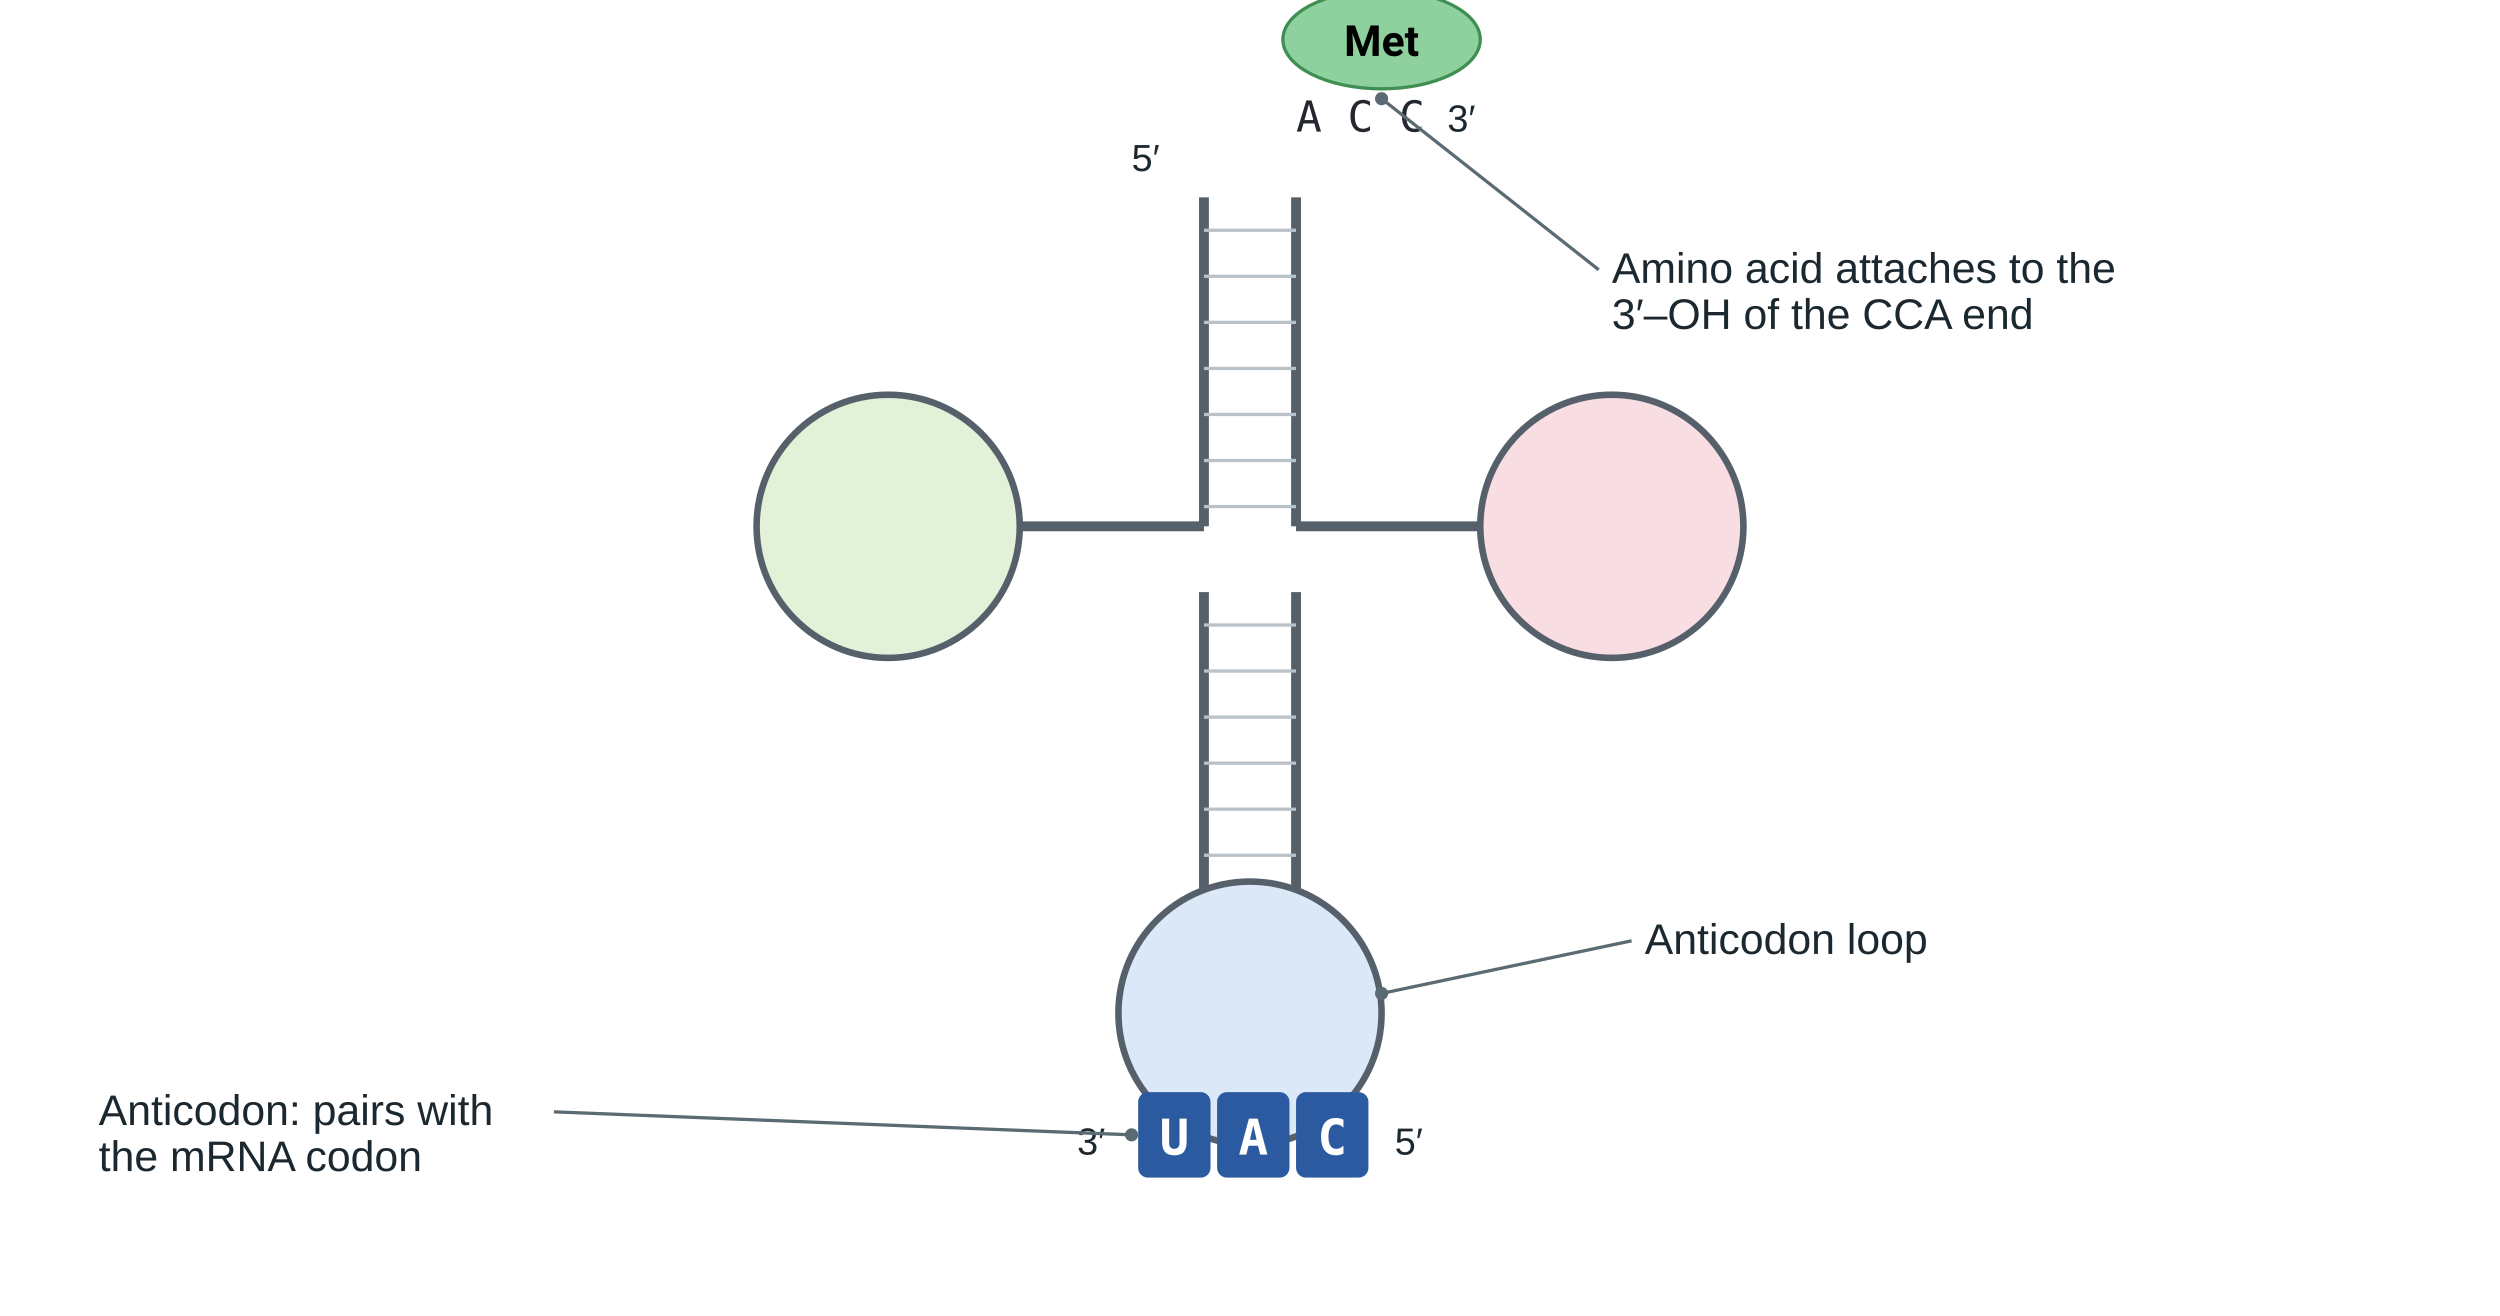
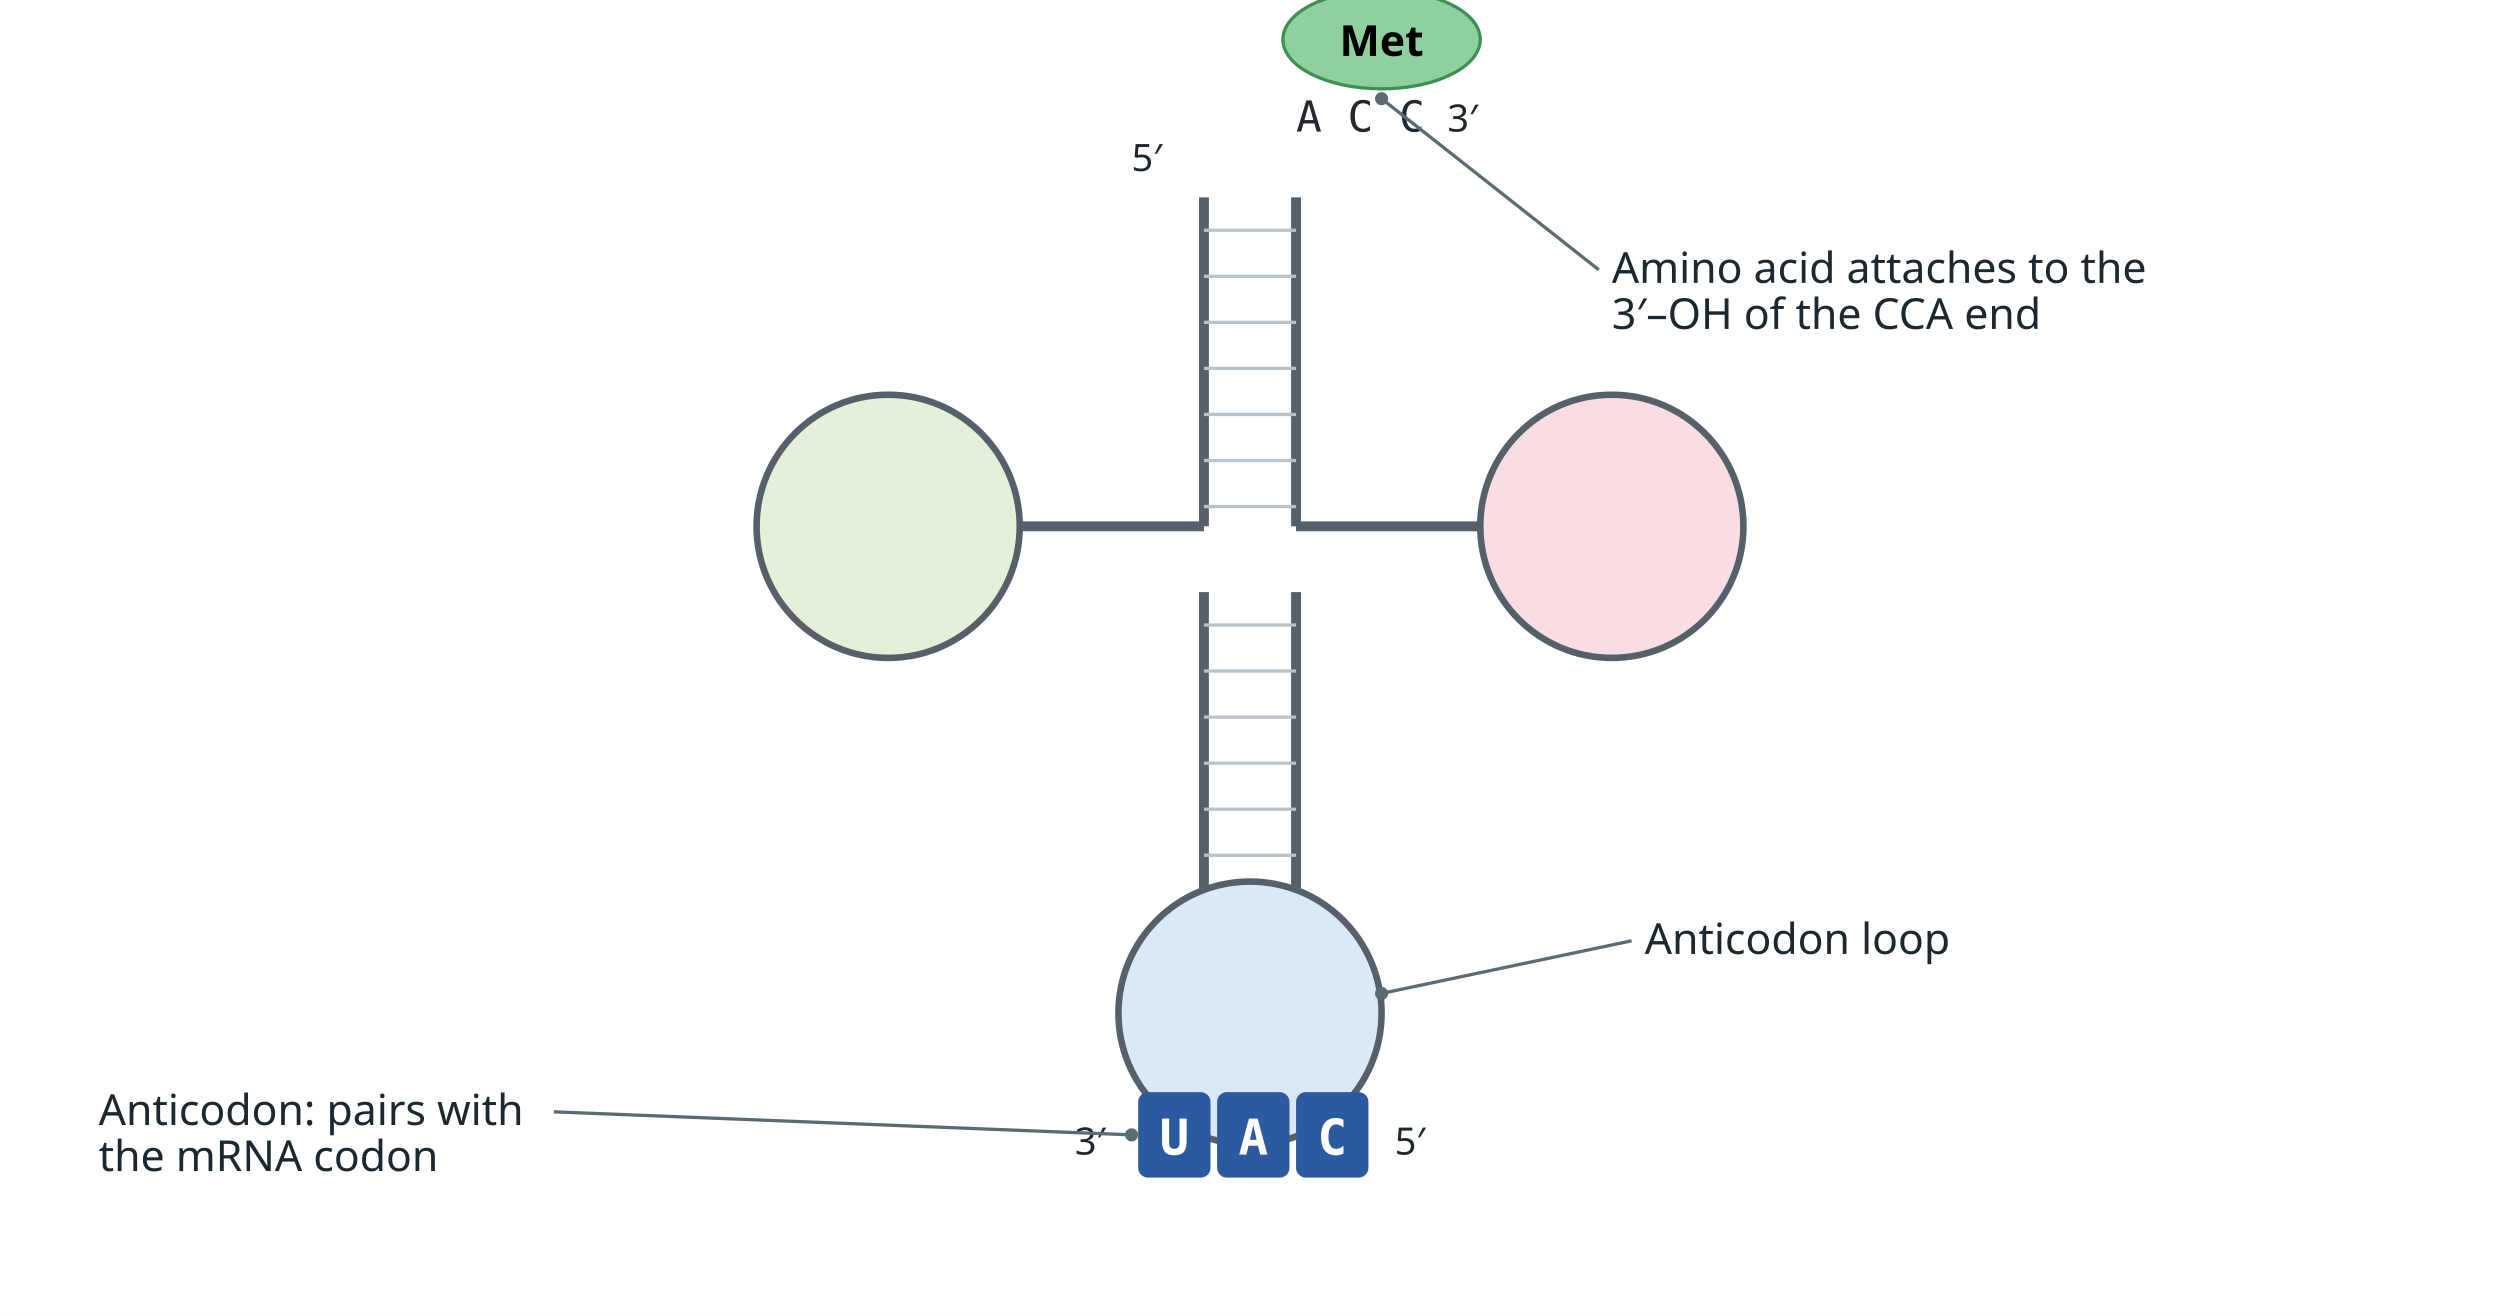
- <svg xmlns="http://www.w3.org/2000/svg" viewBox="0 0 760 400" role="img" aria-label="tRNA cloverleaf with anticodon UAC carrying Met" style="fill:rgb(0, 0, 0);stroke-width:1px;stroke-linecap:butt;stroke-linejoin:miter;opacity:1;fill-opacity:1;stroke-opacity:1;font-family:&quot;Source Sans 3&quot;, &quot;Segoe UI&quot;, system-ui, -apple-system, Roboto, Arial, sans-serif;font-size:17px;font-weight:400;text-anchor:start;dominant-baseline:auto;display:block;visibility:visible;">
-   <rect width="760" height="400" fill="#fff" style="fill:rgb(255, 255, 255);stroke:none;stroke-width:1px;stroke-linecap:butt;stroke-linejoin:miter;opacity:1;fill-opacity:1;stroke-opacity:1;font-family:&quot;Source Sans 3&quot;, &quot;Segoe UI&quot;, system-ui, -apple-system, Roboto, Arial, sans-serif;font-size:17px;font-weight:400;text-anchor:start;dominant-baseline:auto;display:inline;visibility:visible;" />
-   <g transform="translate(120,-10)" style="fill:rgb(0, 0, 0);stroke:none;stroke-width:1px;stroke-linecap:butt;stroke-linejoin:miter;opacity:1;fill-opacity:1;stroke-opacity:1;font-family:&quot;Source Sans 3&quot;, &quot;Segoe UI&quot;, system-ui, -apple-system, Roboto, Arial, sans-serif;font-size:17px;font-weight:400;text-anchor:start;dominant-baseline:auto;display:inline;visibility:visible;">
-     <g data-term="trna" style="fill:rgb(0, 0, 0);stroke:none;stroke-width:1px;stroke-linecap:butt;stroke-linejoin:miter;opacity:1;fill-opacity:1;stroke-opacity:1;font-family:&quot;Source Sans 3&quot;, &quot;Segoe UI&quot;, system-ui, -apple-system, Roboto, Arial, sans-serif;font-size:17px;font-weight:400;text-anchor:start;dominant-baseline:auto;display:inline;visibility:visible;">
-       <path d="M246 70 V170 M274 70 V170" stroke="#55606a" stroke-width="3" style="fill:rgb(0, 0, 0);stroke:rgb(85, 96, 106);stroke-width:3px;stroke-linecap:butt;stroke-linejoin:miter;opacity:1;fill-opacity:1;stroke-opacity:1;font-family:&quot;Source Sans 3&quot;, &quot;Segoe UI&quot;, system-ui, -apple-system, Roboto, Arial, sans-serif;font-size:17px;font-weight:400;text-anchor:start;dominant-baseline:auto;display:inline;visibility:visible;" />
-       <line x1="246" y1="80" x2="274" y2="80" stroke="#b9c2c8" style="fill:rgb(0, 0, 0);stroke:rgb(185, 194, 200);stroke-width:1px;stroke-linecap:butt;stroke-linejoin:miter;opacity:1;fill-opacity:1;stroke-opacity:1;font-family:&quot;Source Sans 3&quot;, &quot;Segoe UI&quot;, system-ui, -apple-system, Roboto, Arial, sans-serif;font-size:17px;font-weight:400;text-anchor:start;dominant-baseline:auto;display:inline;visibility:visible;" />
-       <line x1="246" y1="94" x2="274" y2="94" stroke="#b9c2c8" style="fill:rgb(0, 0, 0);stroke:rgb(185, 194, 200);stroke-width:1px;stroke-linecap:butt;stroke-linejoin:miter;opacity:1;fill-opacity:1;stroke-opacity:1;font-family:&quot;Source Sans 3&quot;, &quot;Segoe UI&quot;, system-ui, -apple-system, Roboto, Arial, sans-serif;font-size:17px;font-weight:400;text-anchor:start;dominant-baseline:auto;display:inline;visibility:visible;" />
-       <line x1="246" y1="108" x2="274" y2="108" stroke="#b9c2c8" style="fill:rgb(0, 0, 0);stroke:rgb(185, 194, 200);stroke-width:1px;stroke-linecap:butt;stroke-linejoin:miter;opacity:1;fill-opacity:1;stroke-opacity:1;font-family:&quot;Source Sans 3&quot;, &quot;Segoe UI&quot;, system-ui, -apple-system, Roboto, Arial, sans-serif;font-size:17px;font-weight:400;text-anchor:start;dominant-baseline:auto;display:inline;visibility:visible;" />
-       <line x1="246" y1="122" x2="274" y2="122" stroke="#b9c2c8" style="fill:rgb(0, 0, 0);stroke:rgb(185, 194, 200);stroke-width:1px;stroke-linecap:butt;stroke-linejoin:miter;opacity:1;fill-opacity:1;stroke-opacity:1;font-family:&quot;Source Sans 3&quot;, &quot;Segoe UI&quot;, system-ui, -apple-system, Roboto, Arial, sans-serif;font-size:17px;font-weight:400;text-anchor:start;dominant-baseline:auto;display:inline;visibility:visible;" />
-       <line x1="246" y1="136" x2="274" y2="136" stroke="#b9c2c8" style="fill:rgb(0, 0, 0);stroke:rgb(185, 194, 200);stroke-width:1px;stroke-linecap:butt;stroke-linejoin:miter;opacity:1;fill-opacity:1;stroke-opacity:1;font-family:&quot;Source Sans 3&quot;, &quot;Segoe UI&quot;, system-ui, -apple-system, Roboto, Arial, sans-serif;font-size:17px;font-weight:400;text-anchor:start;dominant-baseline:auto;display:inline;visibility:visible;" />
-       <line x1="246" y1="150" x2="274" y2="150" stroke="#b9c2c8" style="fill:rgb(0, 0, 0);stroke:rgb(185, 194, 200);stroke-width:1px;stroke-linecap:butt;stroke-linejoin:miter;opacity:1;fill-opacity:1;stroke-opacity:1;font-family:&quot;Source Sans 3&quot;, &quot;Segoe UI&quot;, system-ui, -apple-system, Roboto, Arial, sans-serif;font-size:17px;font-weight:400;text-anchor:start;dominant-baseline:auto;display:inline;visibility:visible;" />
-       <line x1="246" y1="164" x2="274" y2="164" stroke="#b9c2c8" style="fill:rgb(0, 0, 0);stroke:rgb(185, 194, 200);stroke-width:1px;stroke-linecap:butt;stroke-linejoin:miter;opacity:1;fill-opacity:1;stroke-opacity:1;font-family:&quot;Source Sans 3&quot;, &quot;Segoe UI&quot;, system-ui, -apple-system, Roboto, Arial, sans-serif;font-size:17px;font-weight:400;text-anchor:start;dominant-baseline:auto;display:inline;visibility:visible;" />
-       <path d="M246 170 H190" stroke="#55606a" stroke-width="3" style="fill:rgb(0, 0, 0);stroke:rgb(85, 96, 106);stroke-width:3px;stroke-linecap:butt;stroke-linejoin:miter;opacity:1;fill-opacity:1;stroke-opacity:1;font-family:&quot;Source Sans 3&quot;, &quot;Segoe UI&quot;, system-ui, -apple-system, Roboto, Arial, sans-serif;font-size:17px;font-weight:400;text-anchor:start;dominant-baseline:auto;display:inline;visibility:visible;" />
-       <circle cx="150" cy="170" r="40" fill="#e3f1d8" stroke="#55606a" stroke-width="2" style="fill:rgb(227, 241, 216);stroke:rgb(85, 96, 106);stroke-width:2px;stroke-linecap:butt;stroke-linejoin:miter;opacity:1;fill-opacity:1;stroke-opacity:1;font-family:&quot;Source Sans 3&quot;, &quot;Segoe UI&quot;, system-ui, -apple-system, Roboto, Arial, sans-serif;font-size:17px;font-weight:400;text-anchor:start;dominant-baseline:auto;display:inline;visibility:visible;" />
-       <path d="M274 170 H330" stroke="#55606a" stroke-width="3" style="fill:rgb(0, 0, 0);stroke:rgb(85, 96, 106);stroke-width:3px;stroke-linecap:butt;stroke-linejoin:miter;opacity:1;fill-opacity:1;stroke-opacity:1;font-family:&quot;Source Sans 3&quot;, &quot;Segoe UI&quot;, system-ui, -apple-system, Roboto, Arial, sans-serif;font-size:17px;font-weight:400;text-anchor:start;dominant-baseline:auto;display:inline;visibility:visible;" />
-       <circle cx="370" cy="170" r="40" fill="#f8dde3" stroke="#55606a" stroke-width="2" style="fill:rgb(248, 221, 227);stroke:rgb(85, 96, 106);stroke-width:2px;stroke-linecap:butt;stroke-linejoin:miter;opacity:1;fill-opacity:1;stroke-opacity:1;font-family:&quot;Source Sans 3&quot;, &quot;Segoe UI&quot;, system-ui, -apple-system, Roboto, Arial, sans-serif;font-size:17px;font-weight:400;text-anchor:start;dominant-baseline:auto;display:inline;visibility:visible;" />
-       <path d="M246 190 V280 M274 190 V280" stroke="#55606a" stroke-width="3" style="fill:rgb(0, 0, 0);stroke:rgb(85, 96, 106);stroke-width:3px;stroke-linecap:butt;stroke-linejoin:miter;opacity:1;fill-opacity:1;stroke-opacity:1;font-family:&quot;Source Sans 3&quot;, &quot;Segoe UI&quot;, system-ui, -apple-system, Roboto, Arial, sans-serif;font-size:17px;font-weight:400;text-anchor:start;dominant-baseline:auto;display:inline;visibility:visible;" />
-       <line x1="246" y1="200" x2="274" y2="200" stroke="#b9c2c8" style="fill:rgb(0, 0, 0);stroke:rgb(185, 194, 200);stroke-width:1px;stroke-linecap:butt;stroke-linejoin:miter;opacity:1;fill-opacity:1;stroke-opacity:1;font-family:&quot;Source Sans 3&quot;, &quot;Segoe UI&quot;, system-ui, -apple-system, Roboto, Arial, sans-serif;font-size:17px;font-weight:400;text-anchor:start;dominant-baseline:auto;display:inline;visibility:visible;" />
-       <line x1="246" y1="214" x2="274" y2="214" stroke="#b9c2c8" style="fill:rgb(0, 0, 0);stroke:rgb(185, 194, 200);stroke-width:1px;stroke-linecap:butt;stroke-linejoin:miter;opacity:1;fill-opacity:1;stroke-opacity:1;font-family:&quot;Source Sans 3&quot;, &quot;Segoe UI&quot;, system-ui, -apple-system, Roboto, Arial, sans-serif;font-size:17px;font-weight:400;text-anchor:start;dominant-baseline:auto;display:inline;visibility:visible;" />
-       <line x1="246" y1="228" x2="274" y2="228" stroke="#b9c2c8" style="fill:rgb(0, 0, 0);stroke:rgb(185, 194, 200);stroke-width:1px;stroke-linecap:butt;stroke-linejoin:miter;opacity:1;fill-opacity:1;stroke-opacity:1;font-family:&quot;Source Sans 3&quot;, &quot;Segoe UI&quot;, system-ui, -apple-system, Roboto, Arial, sans-serif;font-size:17px;font-weight:400;text-anchor:start;dominant-baseline:auto;display:inline;visibility:visible;" />
-       <line x1="246" y1="242" x2="274" y2="242" stroke="#b9c2c8" style="fill:rgb(0, 0, 0);stroke:rgb(185, 194, 200);stroke-width:1px;stroke-linecap:butt;stroke-linejoin:miter;opacity:1;fill-opacity:1;stroke-opacity:1;font-family:&quot;Source Sans 3&quot;, &quot;Segoe UI&quot;, system-ui, -apple-system, Roboto, Arial, sans-serif;font-size:17px;font-weight:400;text-anchor:start;dominant-baseline:auto;display:inline;visibility:visible;" />
-       <line x1="246" y1="256" x2="274" y2="256" stroke="#b9c2c8" style="fill:rgb(0, 0, 0);stroke:rgb(185, 194, 200);stroke-width:1px;stroke-linecap:butt;stroke-linejoin:miter;opacity:1;fill-opacity:1;stroke-opacity:1;font-family:&quot;Source Sans 3&quot;, &quot;Segoe UI&quot;, system-ui, -apple-system, Roboto, Arial, sans-serif;font-size:17px;font-weight:400;text-anchor:start;dominant-baseline:auto;display:inline;visibility:visible;" />
-       <line x1="246" y1="270" x2="274" y2="270" stroke="#b9c2c8" style="fill:rgb(0, 0, 0);stroke:rgb(185, 194, 200);stroke-width:1px;stroke-linecap:butt;stroke-linejoin:miter;opacity:1;fill-opacity:1;stroke-opacity:1;font-family:&quot;Source Sans 3&quot;, &quot;Segoe UI&quot;, system-ui, -apple-system, Roboto, Arial, sans-serif;font-size:17px;font-weight:400;text-anchor:start;dominant-baseline:auto;display:inline;visibility:visible;" />
-       <circle cx="260" cy="318" r="40" fill="#dbe8f7" stroke="#55606a" stroke-width="2" style="fill:rgb(219, 232, 247);stroke:rgb(85, 96, 106);stroke-width:2px;stroke-linecap:butt;stroke-linejoin:miter;opacity:1;fill-opacity:1;stroke-opacity:1;font-family:&quot;Source Sans 3&quot;, &quot;Segoe UI&quot;, system-ui, -apple-system, Roboto, Arial, sans-serif;font-size:17px;font-weight:400;text-anchor:start;dominant-baseline:auto;display:inline;visibility:visible;" />
+ <svg xmlns="http://www.w3.org/2000/svg" viewBox="0 0 760 400" role="img" aria-label="tRNA cloverleaf with anticodon UAC carrying Met" style="fill:rgb(0, 0, 0);stroke:none;stroke-width:1px;stroke-dasharray:none;stroke-linecap:butt;stroke-linejoin:miter;fill-opacity:1;stroke-opacity:1;font-family:'Source Sans 3',system-ui,sans-serif;font-size:17px;font-weight:400;font-style:normal;text-anchor:start;letter-spacing:normal;visibility:visible;paint-order:normal;">
+   <rect width="760" height="400" fill="#fff" style="fill:rgb(255, 255, 255);" />
+   <g transform="translate(120,-10)" style="">
+     <g data-term="trna" style="">
+       <path d="M246 70 V170 M274 70 V170" stroke="#55606a" stroke-width="3" style="stroke:rgb(85, 96, 106);stroke-width:3px;" />
+       <line x1="246" y1="80" x2="274" y2="80" stroke="#b9c2c8" style="stroke:rgb(185, 194, 200);" />
+       <line x1="246" y1="94" x2="274" y2="94" stroke="#b9c2c8" style="stroke:rgb(185, 194, 200);" />
+       <line x1="246" y1="108" x2="274" y2="108" stroke="#b9c2c8" style="stroke:rgb(185, 194, 200);" />
+       <line x1="246" y1="122" x2="274" y2="122" stroke="#b9c2c8" style="stroke:rgb(185, 194, 200);" />
+       <line x1="246" y1="136" x2="274" y2="136" stroke="#b9c2c8" style="stroke:rgb(185, 194, 200);" />
+       <line x1="246" y1="150" x2="274" y2="150" stroke="#b9c2c8" style="stroke:rgb(185, 194, 200);" />
+       <line x1="246" y1="164" x2="274" y2="164" stroke="#b9c2c8" style="stroke:rgb(185, 194, 200);" />
+       <path d="M246 170 H190" stroke="#55606a" stroke-width="3" style="stroke:rgb(85, 96, 106);stroke-width:3px;" />
+       <circle cx="150" cy="170" r="40" fill="#e3f1d8" stroke="#55606a" stroke-width="2" style="fill:rgb(227, 241, 216);stroke:rgb(85, 96, 106);stroke-width:2px;" />
+       <path d="M274 170 H330" stroke="#55606a" stroke-width="3" style="stroke:rgb(85, 96, 106);stroke-width:3px;" />
+       <circle cx="370" cy="170" r="40" fill="#f8dde3" stroke="#55606a" stroke-width="2" style="fill:rgb(248, 221, 227);stroke:rgb(85, 96, 106);stroke-width:2px;" />
+       <path d="M246 190 V280 M274 190 V280" stroke="#55606a" stroke-width="3" style="stroke:rgb(85, 96, 106);stroke-width:3px;" />
+       <line x1="246" y1="200" x2="274" y2="200" stroke="#b9c2c8" style="stroke:rgb(185, 194, 200);" />
+       <line x1="246" y1="214" x2="274" y2="214" stroke="#b9c2c8" style="stroke:rgb(185, 194, 200);" />
+       <line x1="246" y1="228" x2="274" y2="228" stroke="#b9c2c8" style="stroke:rgb(185, 194, 200);" />
+       <line x1="246" y1="242" x2="274" y2="242" stroke="#b9c2c8" style="stroke:rgb(185, 194, 200);" />
+       <line x1="246" y1="256" x2="274" y2="256" stroke="#b9c2c8" style="stroke:rgb(185, 194, 200);" />
+       <line x1="246" y1="270" x2="274" y2="270" stroke="#b9c2c8" style="stroke:rgb(185, 194, 200);" />
+       <circle cx="260" cy="318" r="40" fill="#dbe8f7" stroke="#55606a" stroke-width="2" style="fill:rgb(219, 232, 247);stroke:rgb(85, 96, 106);stroke-width:2px;" />
    </g>
-     <g data-term="anticodon" style="fill:rgb(0, 0, 0);stroke:none;stroke-width:1px;stroke-linecap:butt;stroke-linejoin:miter;opacity:1;fill-opacity:1;stroke-opacity:1;font-family:&quot;Source Sans 3&quot;, &quot;Segoe UI&quot;, system-ui, -apple-system, Roboto, Arial, sans-serif;font-size:17px;font-weight:400;text-anchor:start;dominant-baseline:auto;display:inline;visibility:visible;">
-       <rect x="226" y="342" width="22" height="26" rx="3" fill="#2c5aa0" style="fill:rgb(44, 90, 160);stroke:none;stroke-width:1px;stroke-linecap:butt;stroke-linejoin:miter;opacity:1;fill-opacity:1;stroke-opacity:1;font-family:&quot;Source Sans 3&quot;, &quot;Segoe UI&quot;, system-ui, -apple-system, Roboto, Arial, sans-serif;font-size:17px;font-weight:400;text-anchor:start;dominant-baseline:auto;display:inline;visibility:visible;" />
-       <text x="237" y="361" text-anchor="middle" font-family="IBM Plex Mono,Menlo,monospace" font-size="15" font-weight="700" fill="#fff" style="fill:rgb(255, 255, 255);stroke:none;stroke-width:1px;stroke-linecap:butt;stroke-linejoin:miter;opacity:1;fill-opacity:1;stroke-opacity:1;font-family:&quot;IBM Plex Mono&quot;, Menlo, monospace;font-size:15px;font-weight:700;text-anchor:middle;dominant-baseline:auto;display:block;visibility:visible;" data-l="1">U</text>
-       <rect x="250" y="342" width="22" height="26" rx="3" fill="#2c5aa0" style="fill:rgb(44, 90, 160);stroke:none;stroke-width:1px;stroke-linecap:butt;stroke-linejoin:miter;opacity:1;fill-opacity:1;stroke-opacity:1;font-family:&quot;Source Sans 3&quot;, &quot;Segoe UI&quot;, system-ui, -apple-system, Roboto, Arial, sans-serif;font-size:17px;font-weight:400;text-anchor:start;dominant-baseline:auto;display:inline;visibility:visible;" />
-       <text x="261" y="361" text-anchor="middle" font-family="IBM Plex Mono,Menlo,monospace" font-size="15" font-weight="700" fill="#fff" style="fill:rgb(255, 255, 255);stroke:none;stroke-width:1px;stroke-linecap:butt;stroke-linejoin:miter;opacity:1;fill-opacity:1;stroke-opacity:1;font-family:&quot;IBM Plex Mono&quot;, Menlo, monospace;font-size:15px;font-weight:700;text-anchor:middle;dominant-baseline:auto;display:block;visibility:visible;" data-l="1">A</text>
-       <rect x="274" y="342" width="22" height="26" rx="3" fill="#2c5aa0" style="fill:rgb(44, 90, 160);stroke:none;stroke-width:1px;stroke-linecap:butt;stroke-linejoin:miter;opacity:1;fill-opacity:1;stroke-opacity:1;font-family:&quot;Source Sans 3&quot;, &quot;Segoe UI&quot;, system-ui, -apple-system, Roboto, Arial, sans-serif;font-size:17px;font-weight:400;text-anchor:start;dominant-baseline:auto;display:inline;visibility:visible;" />
-       <text x="285" y="361" text-anchor="middle" font-family="IBM Plex Mono,Menlo,monospace" font-size="15" font-weight="700" fill="#fff" style="fill:rgb(255, 255, 255);stroke:none;stroke-width:1px;stroke-linecap:butt;stroke-linejoin:miter;opacity:1;fill-opacity:1;stroke-opacity:1;font-family:&quot;IBM Plex Mono&quot;, Menlo, monospace;font-size:15px;font-weight:700;text-anchor:middle;dominant-baseline:auto;display:block;visibility:visible;" data-l="1">C</text>
-       <text x="216" y="361" text-anchor="end" style="fill:rgb(28, 40, 48);stroke:none;stroke-width:1px;stroke-linecap:butt;stroke-linejoin:miter;opacity:1;fill-opacity:1;stroke-opacity:1;font-family:&quot;Source Sans 3&quot;, Arial, sans-serif;font-size:11.5px;font-weight:400;text-anchor:end;dominant-baseline:auto;display:block;visibility:visible;" data-l="1">3′</text>
-       <text x="304" y="361" style="fill:rgb(28, 40, 48);stroke:none;stroke-width:1px;stroke-linecap:butt;stroke-linejoin:miter;opacity:1;fill-opacity:1;stroke-opacity:1;font-family:&quot;Source Sans 3&quot;, Arial, sans-serif;font-size:11.5px;font-weight:400;text-anchor:start;dominant-baseline:auto;display:block;visibility:visible;" data-l="1">5′</text>
+     <g data-term="anticodon" style="">
+       <rect x="226" y="342" width="22" height="26" rx="3" fill="#2c5aa0" style="fill:rgb(44, 90, 160);" />
+       <text x="237" y="361" text-anchor="middle" font-family="IBM Plex Mono,Menlo,monospace" font-size="15" font-weight="700" fill="#fff" style="fill:rgb(255, 255, 255);font-family:'IBM Plex Mono',monospace;font-size:15px;font-weight:700;text-anchor:middle;display:block;" data-l="1">U</text>
+       <rect x="250" y="342" width="22" height="26" rx="3" fill="#2c5aa0" style="fill:rgb(44, 90, 160);" />
+       <text x="261" y="361" text-anchor="middle" font-family="IBM Plex Mono,Menlo,monospace" font-size="15" font-weight="700" fill="#fff" style="fill:rgb(255, 255, 255);font-family:'IBM Plex Mono',monospace;font-size:15px;font-weight:700;text-anchor:middle;display:block;" data-l="1">A</text>
+       <rect x="274" y="342" width="22" height="26" rx="3" fill="#2c5aa0" style="fill:rgb(44, 90, 160);" />
+       <text x="285" y="361" text-anchor="middle" font-family="IBM Plex Mono,Menlo,monospace" font-size="15" font-weight="700" fill="#fff" style="fill:rgb(255, 255, 255);font-family:'IBM Plex Mono',monospace;font-size:15px;font-weight:700;text-anchor:middle;display:block;" data-l="1">C</text>
+       <text x="216" y="361" text-anchor="end" style="fill:rgb(28, 40, 48);font-family:'Source Sans 3',system-ui,sans-serif;font-size:11.5px;text-anchor:end;display:block;" data-l="1">3′</text>
+       <text x="304" y="361" style="fill:rgb(28, 40, 48);font-family:'Source Sans 3',system-ui,sans-serif;font-size:11.5px;display:block;" data-l="1">5′</text>
    </g>
-     <g data-term="charged" style="fill:rgb(0, 0, 0);stroke:none;stroke-width:1px;stroke-linecap:butt;stroke-linejoin:miter;opacity:1;fill-opacity:1;stroke-opacity:1;font-family:&quot;Source Sans 3&quot;, &quot;Segoe UI&quot;, system-ui, -apple-system, Roboto, Arial, sans-serif;font-size:17px;font-weight:400;text-anchor:start;dominant-baseline:auto;display:inline;visibility:visible;">
-       <text x="274" y="50" font-family="IBM Plex Mono,Menlo,monospace" font-size="13" fill="#23282e" style="fill:rgb(35, 40, 46);stroke:none;stroke-width:1px;stroke-linecap:butt;stroke-linejoin:miter;opacity:1;fill-opacity:1;stroke-opacity:1;font-family:&quot;IBM Plex Mono&quot;, Menlo, monospace;font-size:13px;font-weight:400;text-anchor:start;dominant-baseline:auto;display:block;visibility:visible;" data-l="1">A C C</text>
-       <text x="320" y="50" style="fill:rgb(28, 40, 48);stroke:none;stroke-width:1px;stroke-linecap:butt;stroke-linejoin:miter;opacity:1;fill-opacity:1;stroke-opacity:1;font-family:&quot;Source Sans 3&quot;, Arial, sans-serif;font-size:11.5px;font-weight:400;text-anchor:start;dominant-baseline:auto;display:block;visibility:visible;" data-l="1">3′</text>
-       <text x="224" y="62" style="fill:rgb(28, 40, 48);stroke:none;stroke-width:1px;stroke-linecap:butt;stroke-linejoin:miter;opacity:1;fill-opacity:1;stroke-opacity:1;font-family:&quot;Source Sans 3&quot;, Arial, sans-serif;font-size:11.5px;font-weight:400;text-anchor:start;dominant-baseline:auto;display:block;visibility:visible;" data-l="1">5′</text>
-       <ellipse cx="300" cy="22" rx="30" ry="15" fill="#8fd19e" stroke="#3f8f52" style="fill:rgb(143, 209, 158);stroke:rgb(63, 143, 82);stroke-width:1px;stroke-linecap:butt;stroke-linejoin:miter;opacity:1;fill-opacity:1;stroke-opacity:1;font-family:&quot;Source Sans 3&quot;, &quot;Segoe UI&quot;, system-ui, -apple-system, Roboto, Arial, sans-serif;font-size:17px;font-weight:400;text-anchor:start;dominant-baseline:auto;display:inline;visibility:visible;" />
-       <text x="300" y="27" text-anchor="middle" font-family="Source Sans 3,Arial" font-size="13" font-weight="700" style="fill:rgb(0, 0, 0);stroke:none;stroke-width:1px;stroke-linecap:butt;stroke-linejoin:miter;opacity:1;fill-opacity:1;stroke-opacity:1;font-family:&quot;Source Sans 3&quot;, &quot;Segoe UI&quot;, system-ui, -apple-system, Roboto, Arial, sans-serif;font-size:13px;font-weight:700;text-anchor:middle;dominant-baseline:auto;display:block;visibility:visible;" data-l="1">Met</text>
+     <g data-term="charged" style="">
+       <text x="274" y="50" font-family="IBM Plex Mono,Menlo,monospace" font-size="13" fill="#23282e" style="fill:rgb(35, 40, 46);font-family:'IBM Plex Mono',monospace;font-size:13px;display:block;" data-l="1">A C C</text>
+       <text x="320" y="50" style="fill:rgb(28, 40, 48);font-family:'Source Sans 3',system-ui,sans-serif;font-size:11.5px;display:block;" data-l="1">3′</text>
+       <text x="224" y="62" style="fill:rgb(28, 40, 48);font-family:'Source Sans 3',system-ui,sans-serif;font-size:11.5px;display:block;" data-l="1">5′</text>
+       <ellipse cx="300" cy="22" rx="30" ry="15" fill="#8fd19e" stroke="#3f8f52" style="fill:rgb(143, 209, 158);stroke:rgb(63, 143, 82);" />
+       <text x="300" y="27" text-anchor="middle" font-family="Source Sans 3,Arial" font-size="13" font-weight="700" style="font-size:13px;font-weight:700;text-anchor:middle;display:block;" data-l="1">Met</text>
    </g>
-     <g style="fill:rgb(0, 0, 0);stroke:none;stroke-width:1px;stroke-linecap:butt;stroke-linejoin:miter;opacity:1;fill-opacity:1;stroke-opacity:1;font-family:&quot;Source Sans 3&quot;, &quot;Segoe UI&quot;, system-ui, -apple-system, Roboto, Arial, sans-serif;font-size:17px;font-weight:400;text-anchor:start;dominant-baseline:auto;display:inline;visibility:visible;">
-       <g data-term="charged" style="fill:rgb(0, 0, 0);stroke:none;stroke-width:1px;stroke-linecap:butt;stroke-linejoin:miter;opacity:1;fill-opacity:1;stroke-opacity:1;font-family:&quot;Source Sans 3&quot;, &quot;Segoe UI&quot;, system-ui, -apple-system, Roboto, Arial, sans-serif;font-size:17px;font-weight:400;text-anchor:start;dominant-baseline:auto;display:inline;visibility:visible;">
-         <line x1="366" y1="92" x2="300" y2="40" style="fill:none;stroke:rgb(91, 107, 115);stroke-width:1px;stroke-linecap:butt;stroke-linejoin:miter;opacity:1;fill-opacity:1;stroke-opacity:1;font-family:&quot;Source Sans 3&quot;, &quot;Segoe UI&quot;, system-ui, -apple-system, Roboto, Arial, sans-serif;font-size:17px;font-weight:400;text-anchor:start;dominant-baseline:auto;display:inline;visibility:visible;" />
-         <circle cx="300" cy="40" r="2" fill="#5b6b73" style="fill:rgb(91, 107, 115);stroke:none;stroke-width:1px;stroke-linecap:butt;stroke-linejoin:miter;opacity:1;fill-opacity:1;stroke-opacity:1;font-family:&quot;Source Sans 3&quot;, &quot;Segoe UI&quot;, system-ui, -apple-system, Roboto, Arial, sans-serif;font-size:17px;font-weight:400;text-anchor:start;dominant-baseline:auto;display:inline;visibility:visible;" />
-         <text x="370" y="96" text-anchor="start" style="fill:rgb(28, 40, 48);stroke:none;stroke-width:1px;stroke-linecap:butt;stroke-linejoin:miter;opacity:1;fill-opacity:1;stroke-opacity:1;font-family:&quot;Source Sans 3&quot;, Arial, sans-serif;font-size:13px;font-weight:400;text-anchor:start;dominant-baseline:auto;display:block;visibility:visible;" data-l="1">
-           <tspan x="370" dy="0" style="fill:rgb(28, 40, 48);stroke:none;stroke-width:1px;stroke-linecap:butt;stroke-linejoin:miter;opacity:1;fill-opacity:1;stroke-opacity:1;font-family:&quot;Source Sans 3&quot;, Arial, sans-serif;font-size:13px;font-weight:400;text-anchor:start;dominant-baseline:auto;display:inline;visibility:visible;" data-l="1">Amino acid attaches to the</tspan>
-           <tspan x="370" dy="14" style="fill:rgb(28, 40, 48);stroke:none;stroke-width:1px;stroke-linecap:butt;stroke-linejoin:miter;opacity:1;fill-opacity:1;stroke-opacity:1;font-family:&quot;Source Sans 3&quot;, Arial, sans-serif;font-size:13px;font-weight:400;text-anchor:start;dominant-baseline:auto;display:inline;visibility:visible;" data-l="1">3′–OH of the CCA end</tspan>
+     <g style="">
+       <g data-term="charged" style="">
+         <line x1="366" y1="92" x2="300" y2="40" style="fill:none;stroke:rgb(91, 107, 115);" />
+         <circle cx="300" cy="40" r="2" fill="#5b6b73" style="fill:rgb(91, 107, 115);" />
+         <text x="370" y="96" text-anchor="start" style="fill:rgb(28, 40, 48);font-family:'Source Sans 3',system-ui,sans-serif;font-size:13px;display:block;" data-l="1">
+           <tspan x="370" dy="0" style="" data-l="1">Amino acid attaches to the</tspan>
+           <tspan x="370" dy="14" style="" data-l="1">3′–OH of the CCA end</tspan>
        </text>
      </g>
-       <g data-term="anticodon" style="fill:rgb(0, 0, 0);stroke:none;stroke-width:1px;stroke-linecap:butt;stroke-linejoin:miter;opacity:1;fill-opacity:1;stroke-opacity:1;font-family:&quot;Source Sans 3&quot;, &quot;Segoe UI&quot;, system-ui, -apple-system, Roboto, Arial, sans-serif;font-size:17px;font-weight:400;text-anchor:start;dominant-baseline:auto;display:inline;visibility:visible;">
-         <line x1="376" y1="296" x2="300" y2="312" style="fill:none;stroke:rgb(91, 107, 115);stroke-width:1px;stroke-linecap:butt;stroke-linejoin:miter;opacity:1;fill-opacity:1;stroke-opacity:1;font-family:&quot;Source Sans 3&quot;, &quot;Segoe UI&quot;, system-ui, -apple-system, Roboto, Arial, sans-serif;font-size:17px;font-weight:400;text-anchor:start;dominant-baseline:auto;display:inline;visibility:visible;" />
-         <circle cx="300" cy="312" r="2" fill="#5b6b73" style="fill:rgb(91, 107, 115);stroke:none;stroke-width:1px;stroke-linecap:butt;stroke-linejoin:miter;opacity:1;fill-opacity:1;stroke-opacity:1;font-family:&quot;Source Sans 3&quot;, &quot;Segoe UI&quot;, system-ui, -apple-system, Roboto, Arial, sans-serif;font-size:17px;font-weight:400;text-anchor:start;dominant-baseline:auto;display:inline;visibility:visible;" />
-         <text x="380" y="300" text-anchor="start" style="fill:rgb(28, 40, 48);stroke:none;stroke-width:1px;stroke-linecap:butt;stroke-linejoin:miter;opacity:1;fill-opacity:1;stroke-opacity:1;font-family:&quot;Source Sans 3&quot;, Arial, sans-serif;font-size:13px;font-weight:400;text-anchor:start;dominant-baseline:auto;display:block;visibility:visible;" data-l="1">
-           <tspan x="380" dy="0" style="fill:rgb(28, 40, 48);stroke:none;stroke-width:1px;stroke-linecap:butt;stroke-linejoin:miter;opacity:1;fill-opacity:1;stroke-opacity:1;font-family:&quot;Source Sans 3&quot;, Arial, sans-serif;font-size:13px;font-weight:400;text-anchor:start;dominant-baseline:auto;display:inline;visibility:visible;" data-l="1">Anticodon loop</tspan>
+       <g data-term="anticodon" style="">
+         <line x1="376" y1="296" x2="300" y2="312" style="fill:none;stroke:rgb(91, 107, 115);" />
+         <circle cx="300" cy="312" r="2" fill="#5b6b73" style="fill:rgb(91, 107, 115);" />
+         <text x="380" y="300" text-anchor="start" style="fill:rgb(28, 40, 48);font-family:'Source Sans 3',system-ui,sans-serif;font-size:13px;display:block;" data-l="1">
+           <tspan x="380" dy="0" style="" data-l="1">Anticodon loop</tspan>
        </text>
      </g>
-       <g data-term="anticodon" style="fill:rgb(0, 0, 0);stroke:none;stroke-width:1px;stroke-linecap:butt;stroke-linejoin:miter;opacity:1;fill-opacity:1;stroke-opacity:1;font-family:&quot;Source Sans 3&quot;, &quot;Segoe UI&quot;, system-ui, -apple-system, Roboto, Arial, sans-serif;font-size:17px;font-weight:400;text-anchor:start;dominant-baseline:auto;display:inline;visibility:visible;">
-         <line x1="48.4" y1="348" x2="224" y2="355" style="fill:none;stroke:rgb(91, 107, 115);stroke-width:1px;stroke-linecap:butt;stroke-linejoin:miter;opacity:1;fill-opacity:1;stroke-opacity:1;font-family:&quot;Source Sans 3&quot;, &quot;Segoe UI&quot;, system-ui, -apple-system, Roboto, Arial, sans-serif;font-size:17px;font-weight:400;text-anchor:start;dominant-baseline:auto;display:inline;visibility:visible;" />
-         <circle cx="224" cy="355" r="2" fill="#5b6b73" style="fill:rgb(91, 107, 115);stroke:none;stroke-width:1px;stroke-linecap:butt;stroke-linejoin:miter;opacity:1;fill-opacity:1;stroke-opacity:1;font-family:&quot;Source Sans 3&quot;, &quot;Segoe UI&quot;, system-ui, -apple-system, Roboto, Arial, sans-serif;font-size:17px;font-weight:400;text-anchor:start;dominant-baseline:auto;display:inline;visibility:visible;" />
-         <text x="-90" y="352" text-anchor="start" style="fill:rgb(28, 40, 48);stroke:none;stroke-width:1px;stroke-linecap:butt;stroke-linejoin:miter;opacity:1;fill-opacity:1;stroke-opacity:1;font-family:&quot;Source Sans 3&quot;, Arial, sans-serif;font-size:13px;font-weight:400;text-anchor:start;dominant-baseline:auto;display:block;visibility:visible;" data-l="1">
-           <tspan x="-90" dy="0" style="fill:rgb(28, 40, 48);stroke:none;stroke-width:1px;stroke-linecap:butt;stroke-linejoin:miter;opacity:1;fill-opacity:1;stroke-opacity:1;font-family:&quot;Source Sans 3&quot;, Arial, sans-serif;font-size:13px;font-weight:400;text-anchor:start;dominant-baseline:auto;display:inline;visibility:visible;" data-l="1">Anticodon: pairs with</tspan>
-           <tspan x="-90" dy="14" style="fill:rgb(28, 40, 48);stroke:none;stroke-width:1px;stroke-linecap:butt;stroke-linejoin:miter;opacity:1;fill-opacity:1;stroke-opacity:1;font-family:&quot;Source Sans 3&quot;, Arial, sans-serif;font-size:13px;font-weight:400;text-anchor:start;dominant-baseline:auto;display:inline;visibility:visible;" data-l="1">the mRNA codon</tspan>
+       <g data-term="anticodon" style="">
+         <line x1="48.4" y1="348" x2="224" y2="355" style="fill:none;stroke:rgb(91, 107, 115);" />
+         <circle cx="224" cy="355" r="2" fill="#5b6b73" style="fill:rgb(91, 107, 115);" />
+         <text x="-90" y="352" text-anchor="start" style="fill:rgb(28, 40, 48);font-family:'Source Sans 3',system-ui,sans-serif;font-size:13px;display:block;" data-l="1">
+           <tspan x="-90" dy="0" style="" data-l="1">Anticodon: pairs with</tspan>
+           <tspan x="-90" dy="14" style="" data-l="1">the mRNA codon</tspan>
        </text>
      </g>
    </g>
  </g>
</svg>
